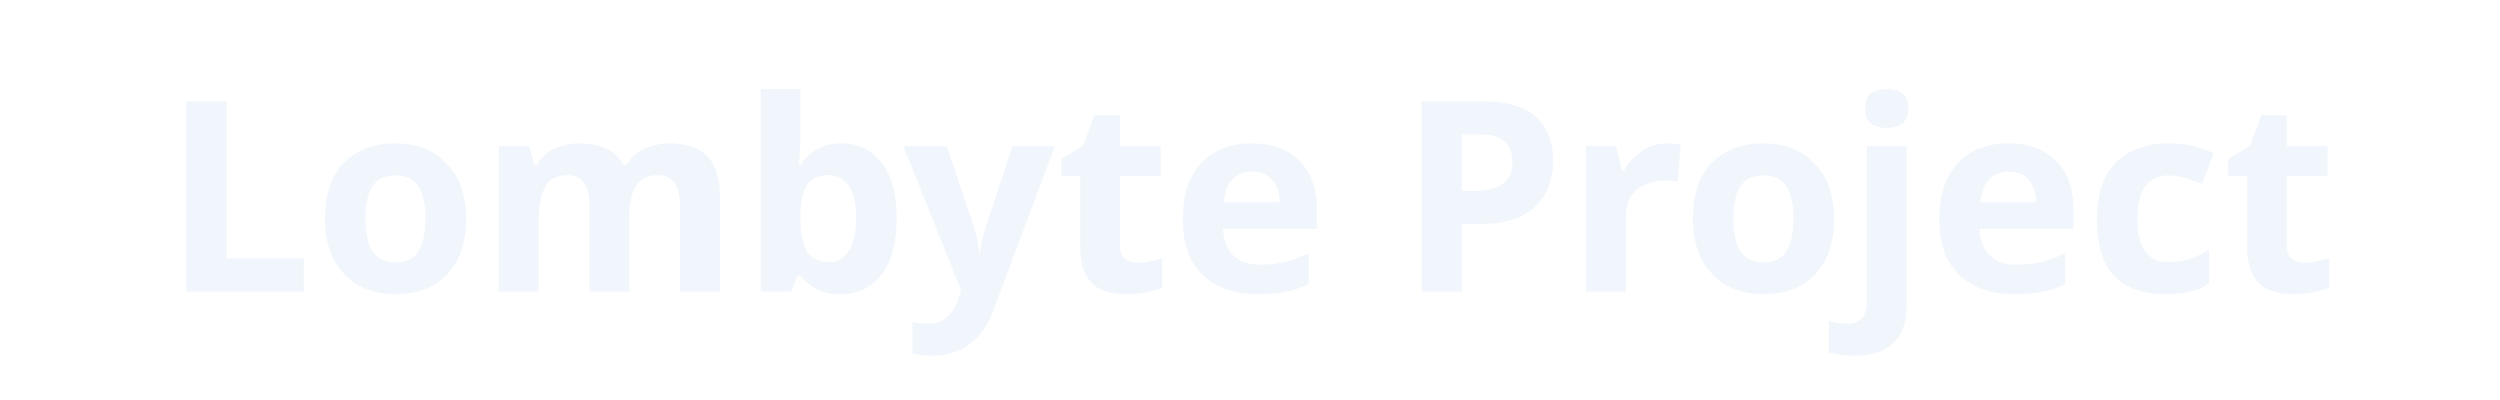
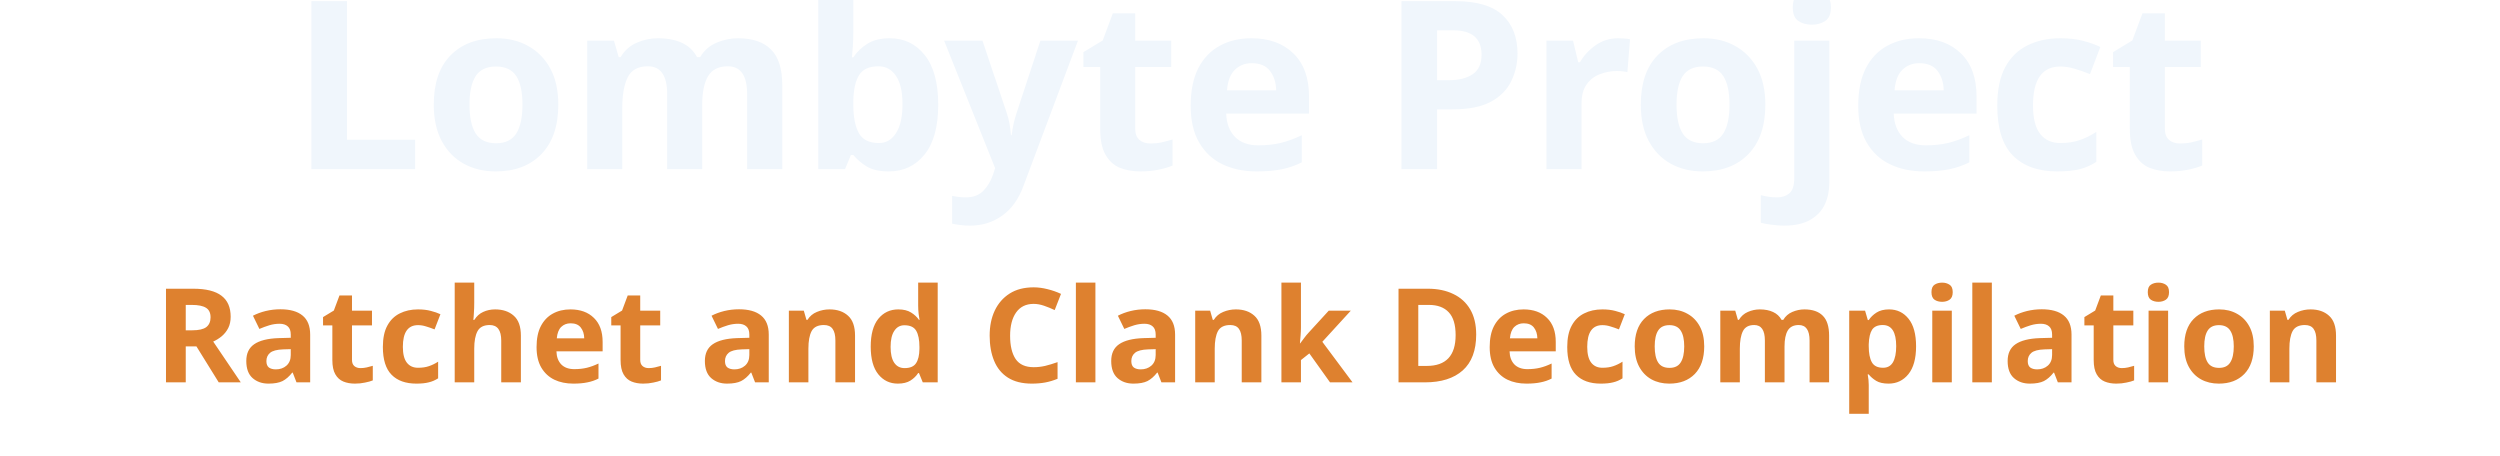
- <svg xmlns="http://www.w3.org/2000/svg" width="300" height="48" viewBox="0 0 300 48">
-   <text x="150" y="35" text-anchor="middle" font-family="-apple-system,BlinkMacSystemFont,'Segoe UI','Noto Sans',Helvetica,Arial,sans-serif" font-size="32" font-weight="600" fill="#f0f6fc">Lombyte Project</text>
+ <svg xmlns="http://www.w3.org/2000/svg" width="340" height="62" viewBox="0 0 340 62">
+   <g text-anchor="middle" font-family="-apple-system,BlinkMacSystemFont,'Segoe UI','Noto Sans',Helvetica,Arial,sans-serif" font-weight="600">
+     <text x="170" y="23" font-size="32" fill="#f0f6fc">Lombyte Project</text>
+     <text x="170" y="52" font-size="17.85" fill="#de812f">Ratchet and Clank Decompilation</text>
+   </g>
</svg>
